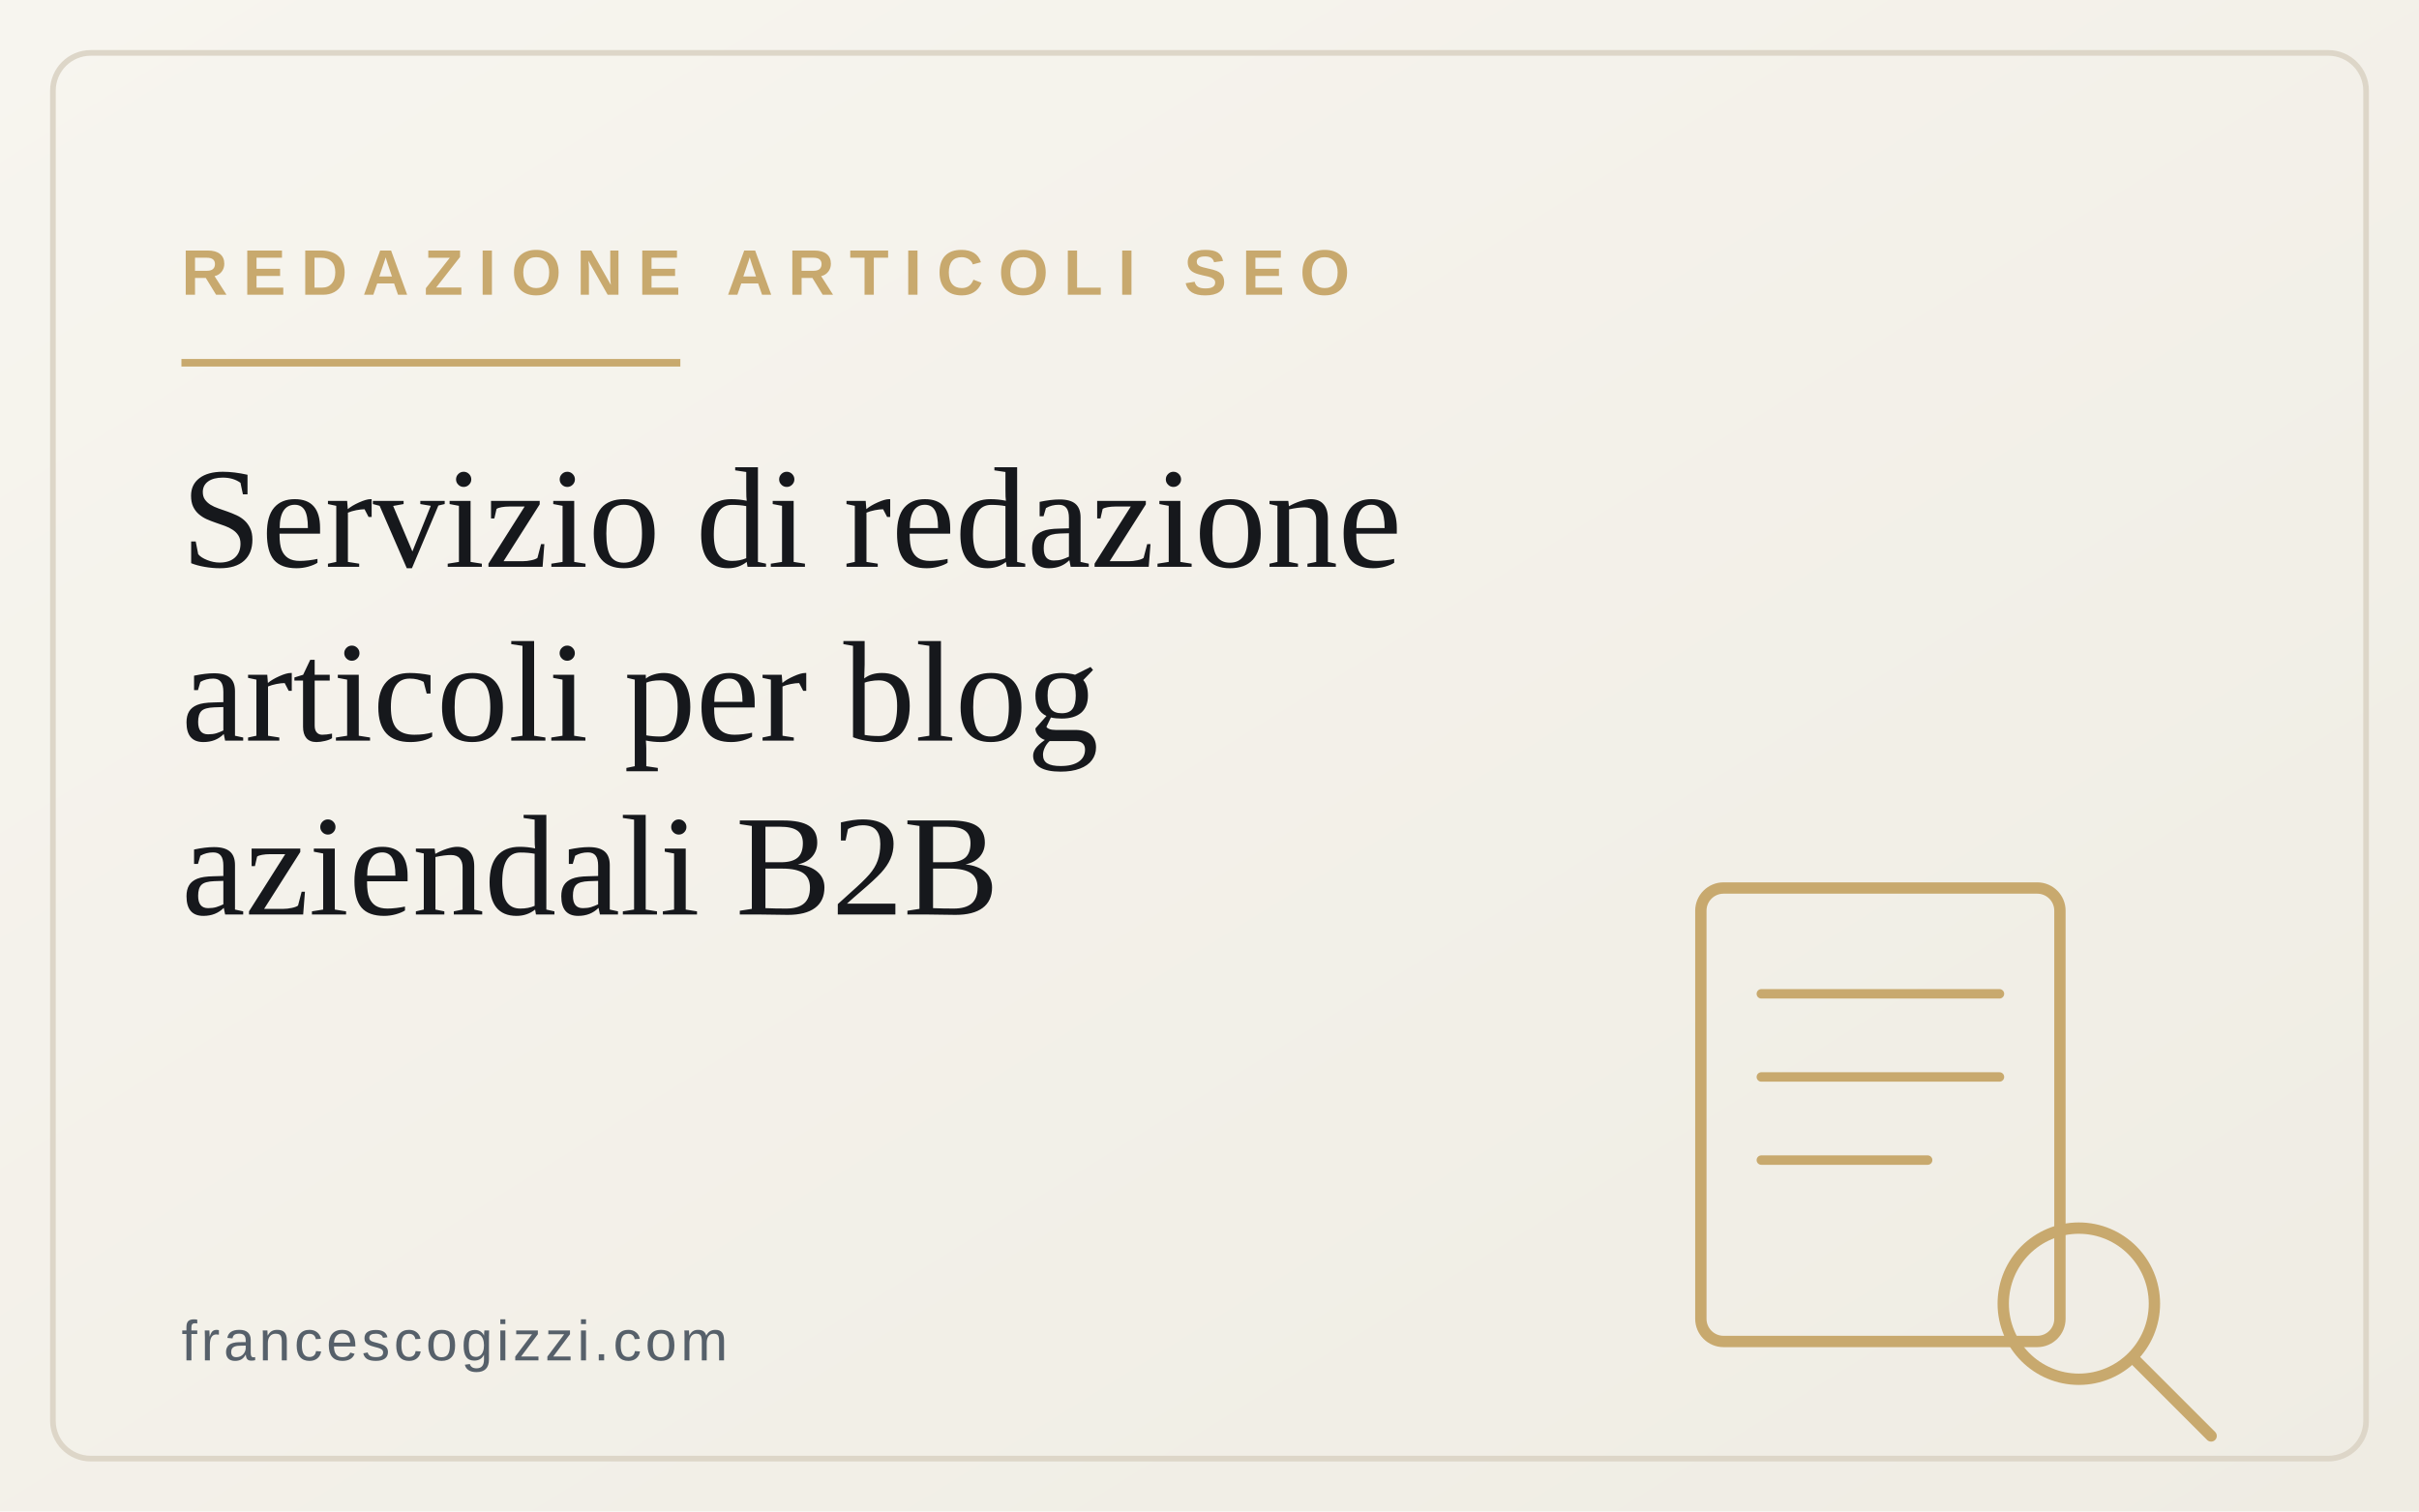
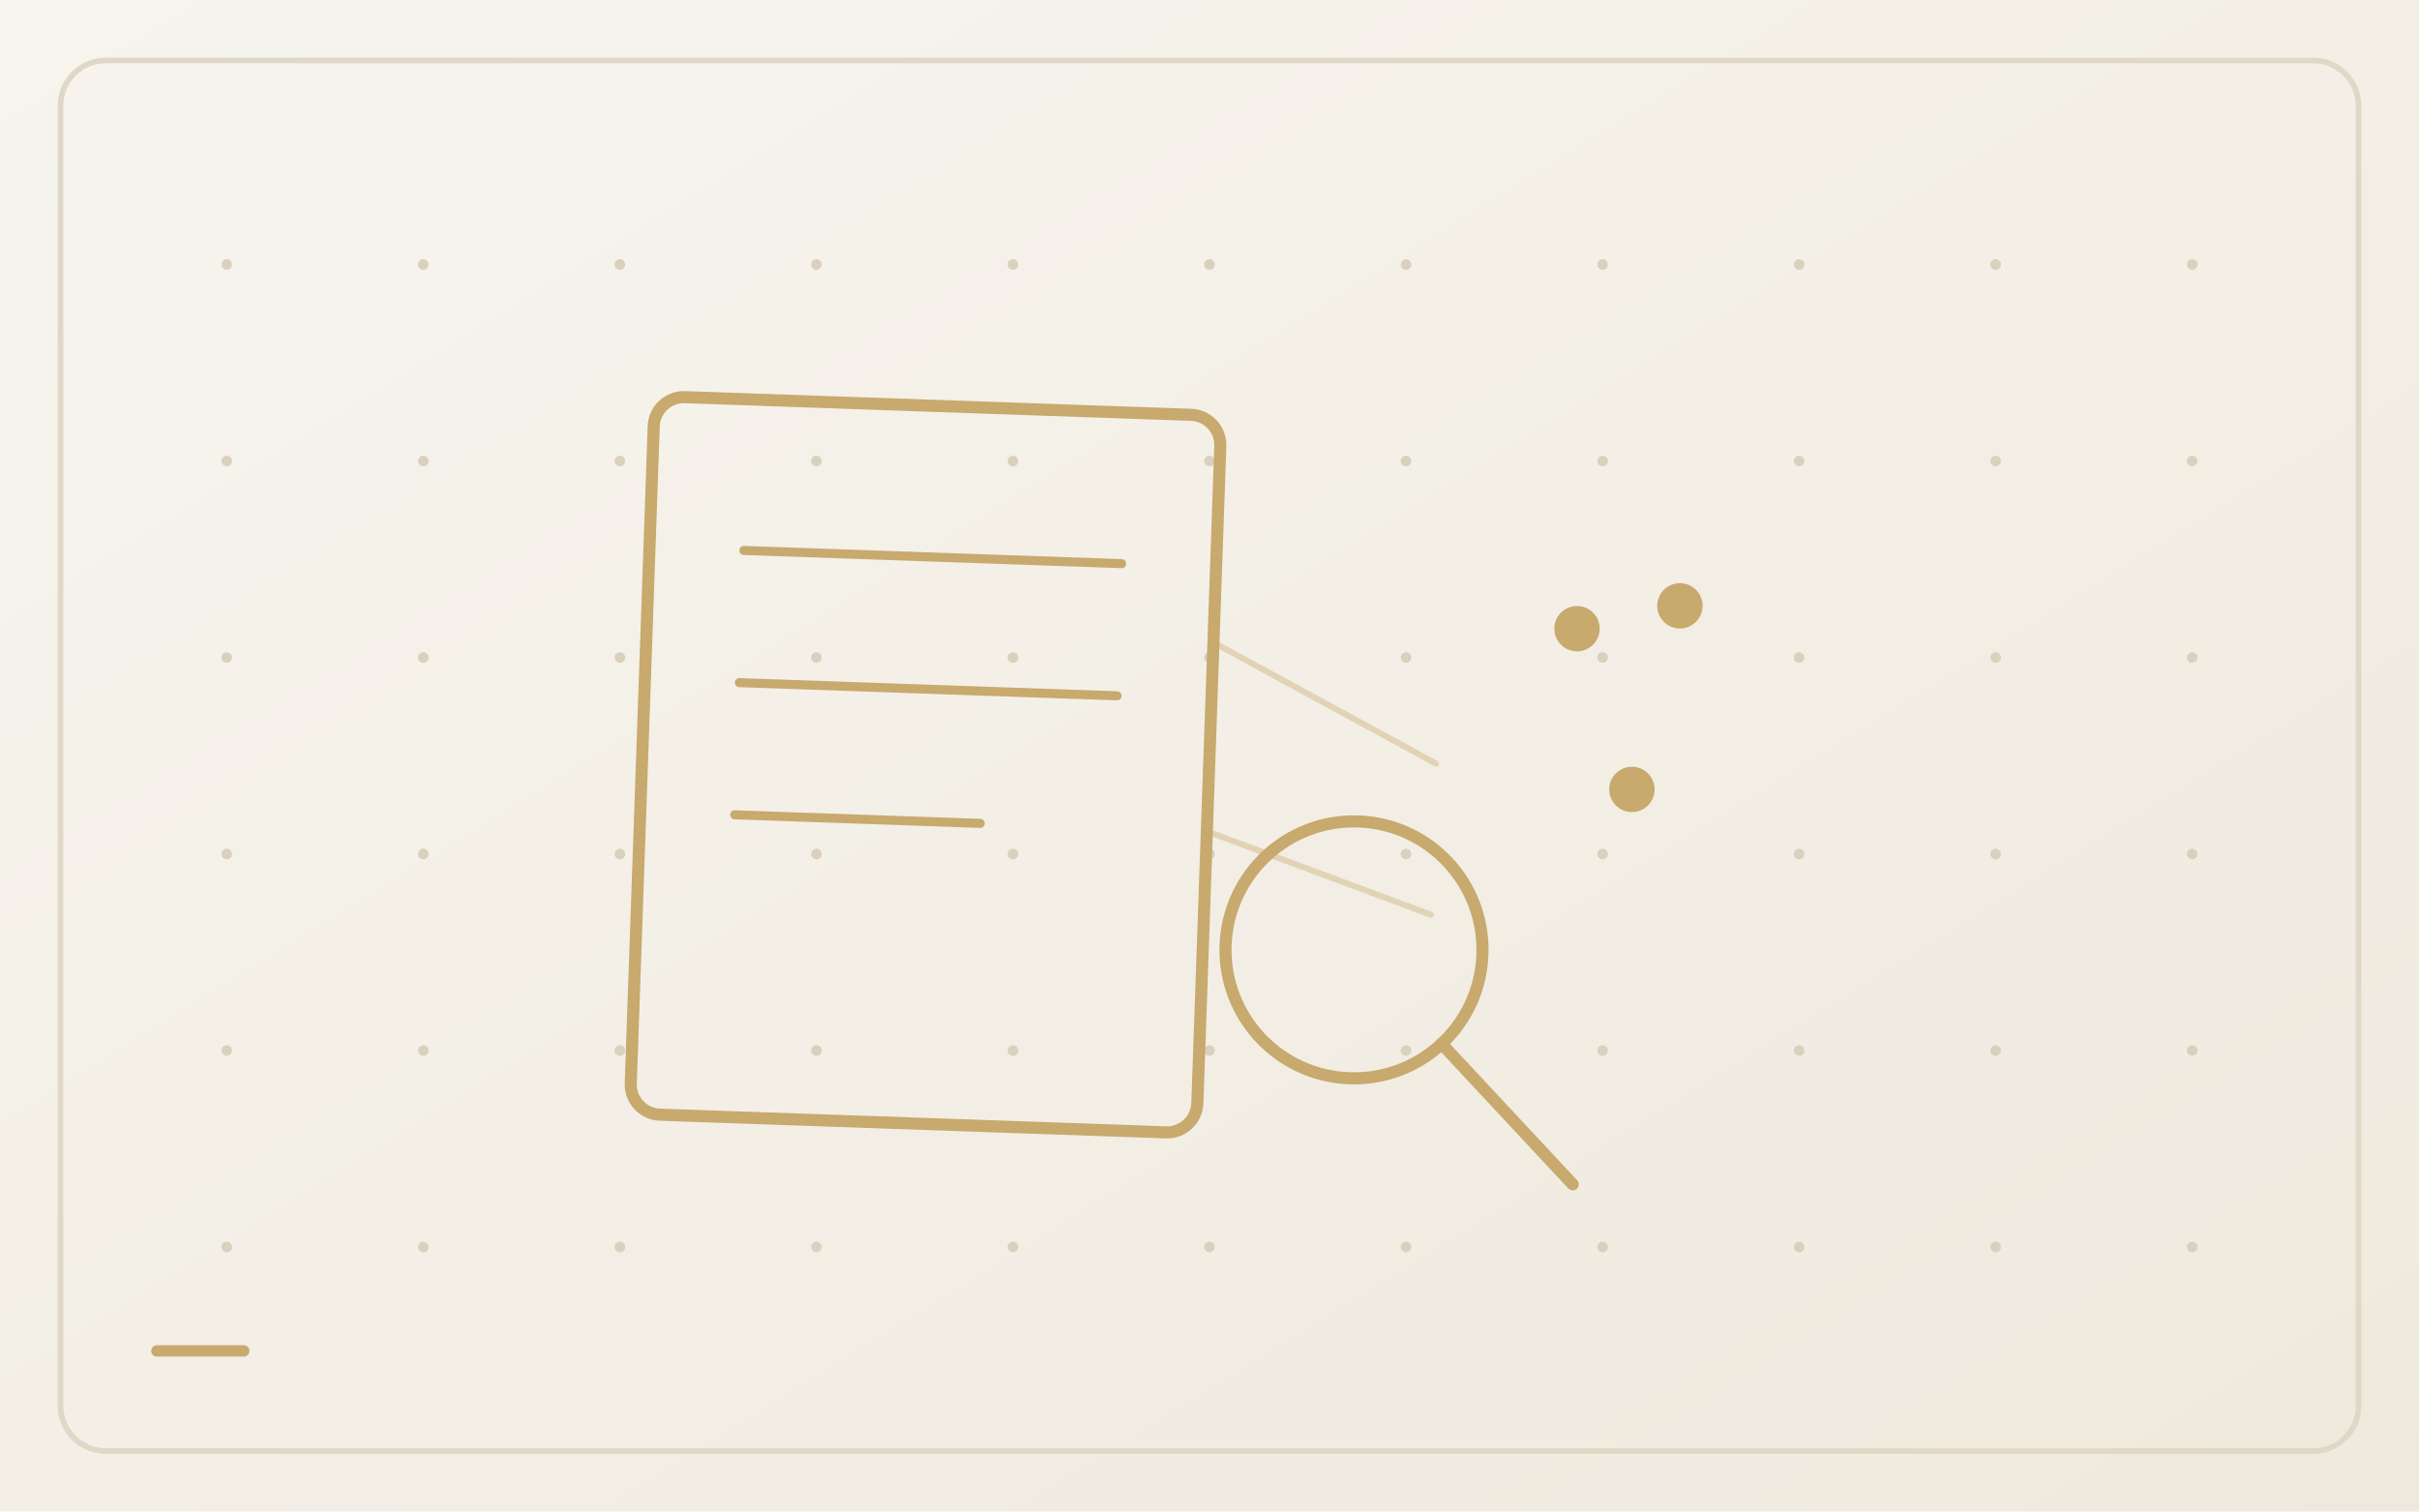
- <svg xmlns="http://www.w3.org/2000/svg" viewBox="0 0 640 400" width="640" height="400" role="img" aria-label="Servizio di redazione articoli per blog aziendali B2B">
+ <svg xmlns="http://www.w3.org/2000/svg" viewBox="0 0 640 400" width="640" height="400">
  <defs>
    <linearGradient id="bg" x1="0" y1="0" x2="1" y2="1">
      <stop offset="0" stop-color="#f7f5ef" />
-       <stop offset="1" stop-color="#efece3" />
+       <stop offset="1" stop-color="#efe9dd" />
    </linearGradient>
  </defs>
  <rect width="640" height="400" fill="url(#bg)" />
-   <rect x="14" y="14" width="612" height="372" fill="none" stroke="#ddd6c8" stroke-width="1.5" rx="10" />
-   <text x="48" y="78" font-family="Arial,Helvetica,sans-serif" font-size="17" font-weight="700" letter-spacing="4" fill="#c8a96e">REDAZIONE ARTICOLI SEO</text>
-   <line x1="48" y1="96" x2="180" y2="96" stroke="#c8a96e" stroke-width="2" />
-   <text x="48" y="150" font-family="Georgia,'Times New Roman',serif" font-size="38" fill="#16181c">
-     <tspan x="48" dy="0">Servizio di redazione</tspan>
-     <tspan x="48" dy="46">articoli per blog</tspan>
-     <tspan x="48" dy="46">aziendali B2B</tspan>
-   </text>
-   <g transform="translate(450,235)" stroke="#c8a96e" fill="none" stroke-width="3" stroke-linecap="round">
-     <rect x="0" y="0" width="95" height="120" rx="6" />
-     <path d="M16 28 H79 M16 50 H79 M16 72 H60" stroke-width="2.5" />
-     <circle cx="100" cy="110" r="20" />
-     <path d="M115 125 L135 145" />
+   <circle cx="60" cy="70" r="1.4" fill="#d9d0bd" />
+   <circle cx="60" cy="122" r="1.4" fill="#d9d0bd" />
+   <circle cx="60" cy="174" r="1.4" fill="#d9d0bd" />
+   <circle cx="60" cy="226" r="1.4" fill="#d9d0bd" />
+   <circle cx="60" cy="278" r="1.4" fill="#d9d0bd" />
+   <circle cx="60" cy="330" r="1.4" fill="#d9d0bd" />
+   <circle cx="112" cy="70" r="1.4" fill="#d9d0bd" />
+   <circle cx="112" cy="122" r="1.4" fill="#d9d0bd" />
+   <circle cx="112" cy="174" r="1.4" fill="#d9d0bd" />
+   <circle cx="112" cy="226" r="1.4" fill="#d9d0bd" />
+   <circle cx="112" cy="278" r="1.4" fill="#d9d0bd" />
+   <circle cx="112" cy="330" r="1.4" fill="#d9d0bd" />
+   <circle cx="164" cy="70" r="1.4" fill="#d9d0bd" />
+   <circle cx="164" cy="122" r="1.4" fill="#d9d0bd" />
+   <circle cx="164" cy="174" r="1.4" fill="#d9d0bd" />
+   <circle cx="164" cy="226" r="1.4" fill="#d9d0bd" />
+   <circle cx="164" cy="278" r="1.4" fill="#d9d0bd" />
+   <circle cx="164" cy="330" r="1.4" fill="#d9d0bd" />
+   <circle cx="216" cy="70" r="1.4" fill="#d9d0bd" />
+   <circle cx="216" cy="122" r="1.4" fill="#d9d0bd" />
+   <circle cx="216" cy="174" r="1.4" fill="#d9d0bd" />
+   <circle cx="216" cy="226" r="1.4" fill="#d9d0bd" />
+   <circle cx="216" cy="278" r="1.4" fill="#d9d0bd" />
+   <circle cx="216" cy="330" r="1.4" fill="#d9d0bd" />
+   <circle cx="268" cy="70" r="1.4" fill="#d9d0bd" />
+   <circle cx="268" cy="122" r="1.4" fill="#d9d0bd" />
+   <circle cx="268" cy="174" r="1.4" fill="#d9d0bd" />
+   <circle cx="268" cy="226" r="1.4" fill="#d9d0bd" />
+   <circle cx="268" cy="278" r="1.4" fill="#d9d0bd" />
+   <circle cx="268" cy="330" r="1.4" fill="#d9d0bd" />
+   <circle cx="320" cy="70" r="1.4" fill="#d9d0bd" />
+   <circle cx="320" cy="122" r="1.4" fill="#d9d0bd" />
+   <circle cx="320" cy="174" r="1.4" fill="#d9d0bd" />
+   <circle cx="320" cy="226" r="1.4" fill="#d9d0bd" />
+   <circle cx="320" cy="278" r="1.4" fill="#d9d0bd" />
+   <circle cx="320" cy="330" r="1.4" fill="#d9d0bd" />
+   <circle cx="372" cy="70" r="1.4" fill="#d9d0bd" />
+   <circle cx="372" cy="122" r="1.4" fill="#d9d0bd" />
+   <circle cx="372" cy="174" r="1.4" fill="#d9d0bd" />
+   <circle cx="372" cy="226" r="1.4" fill="#d9d0bd" />
+   <circle cx="372" cy="278" r="1.4" fill="#d9d0bd" />
+   <circle cx="372" cy="330" r="1.4" fill="#d9d0bd" />
+   <circle cx="424" cy="70" r="1.4" fill="#d9d0bd" />
+   <circle cx="424" cy="122" r="1.4" fill="#d9d0bd" />
+   <circle cx="424" cy="174" r="1.4" fill="#d9d0bd" />
+   <circle cx="424" cy="226" r="1.4" fill="#d9d0bd" />
+   <circle cx="424" cy="278" r="1.4" fill="#d9d0bd" />
+   <circle cx="424" cy="330" r="1.4" fill="#d9d0bd" />
+   <circle cx="476" cy="70" r="1.4" fill="#d9d0bd" />
+   <circle cx="476" cy="122" r="1.4" fill="#d9d0bd" />
+   <circle cx="476" cy="174" r="1.4" fill="#d9d0bd" />
+   <circle cx="476" cy="226" r="1.4" fill="#d9d0bd" />
+   <circle cx="476" cy="278" r="1.4" fill="#d9d0bd" />
+   <circle cx="476" cy="330" r="1.4" fill="#d9d0bd" />
+   <circle cx="528" cy="70" r="1.4" fill="#d9d0bd" />
+   <circle cx="528" cy="122" r="1.4" fill="#d9d0bd" />
+   <circle cx="528" cy="174" r="1.4" fill="#d9d0bd" />
+   <circle cx="528" cy="226" r="1.4" fill="#d9d0bd" />
+   <circle cx="528" cy="278" r="1.4" fill="#d9d0bd" />
+   <circle cx="528" cy="330" r="1.4" fill="#d9d0bd" />
+   <circle cx="580" cy="70" r="1.4" fill="#d9d0bd" />
+   <circle cx="580" cy="122" r="1.4" fill="#d9d0bd" />
+   <circle cx="580" cy="174" r="1.4" fill="#d9d0bd" />
+   <circle cx="580" cy="226" r="1.4" fill="#d9d0bd" />
+   <circle cx="580" cy="278" r="1.4" fill="#d9d0bd" />
+   <circle cx="580" cy="330" r="1.4" fill="#d9d0bd" />
+   <rect x="16" y="16" width="608" height="368" fill="none" stroke="#e0d8c7" stroke-width="1.5" rx="12" />
+   <g transform="rotate(2 320 200)">
+     <g stroke="#c8a96e" fill="none" stroke-width="3.2" stroke-linecap="round" stroke-linejoin="round">
+       <rect x="170" y="110" width="150" height="190" rx="8" />
+       <path d="M195 150 H295 M195 185 H295 M195 220 H260" stroke-width="2.4" />
+       <circle cx="360" cy="250" r="34" />
+       <path d="M384 274 L420 310" />
+     </g>
+     <circle cx="443" cy="156" r="6" fill="#c8a96e" />
+     <circle cx="432" cy="205" r="6" fill="#c8a96e" />
+     <circle cx="416" cy="163" r="6" fill="#c8a96e" />
+     <path d="M320 170 L380 200 M320 220 L380 240" stroke="#c8a96e" fill="none" stroke-linecap="round" stroke-linejoin="round" stroke-width="1.6" opacity="0.4" />
  </g>
-   <text x="48" y="360" font-family="Arial,Helvetica,sans-serif" font-size="15" letter-spacing="1" fill="#56606a">francescogizzi.com</text>
+   <rect x="40" y="356" width="26" height="3" rx="1.5" fill="#c8a96e" />
</svg>
